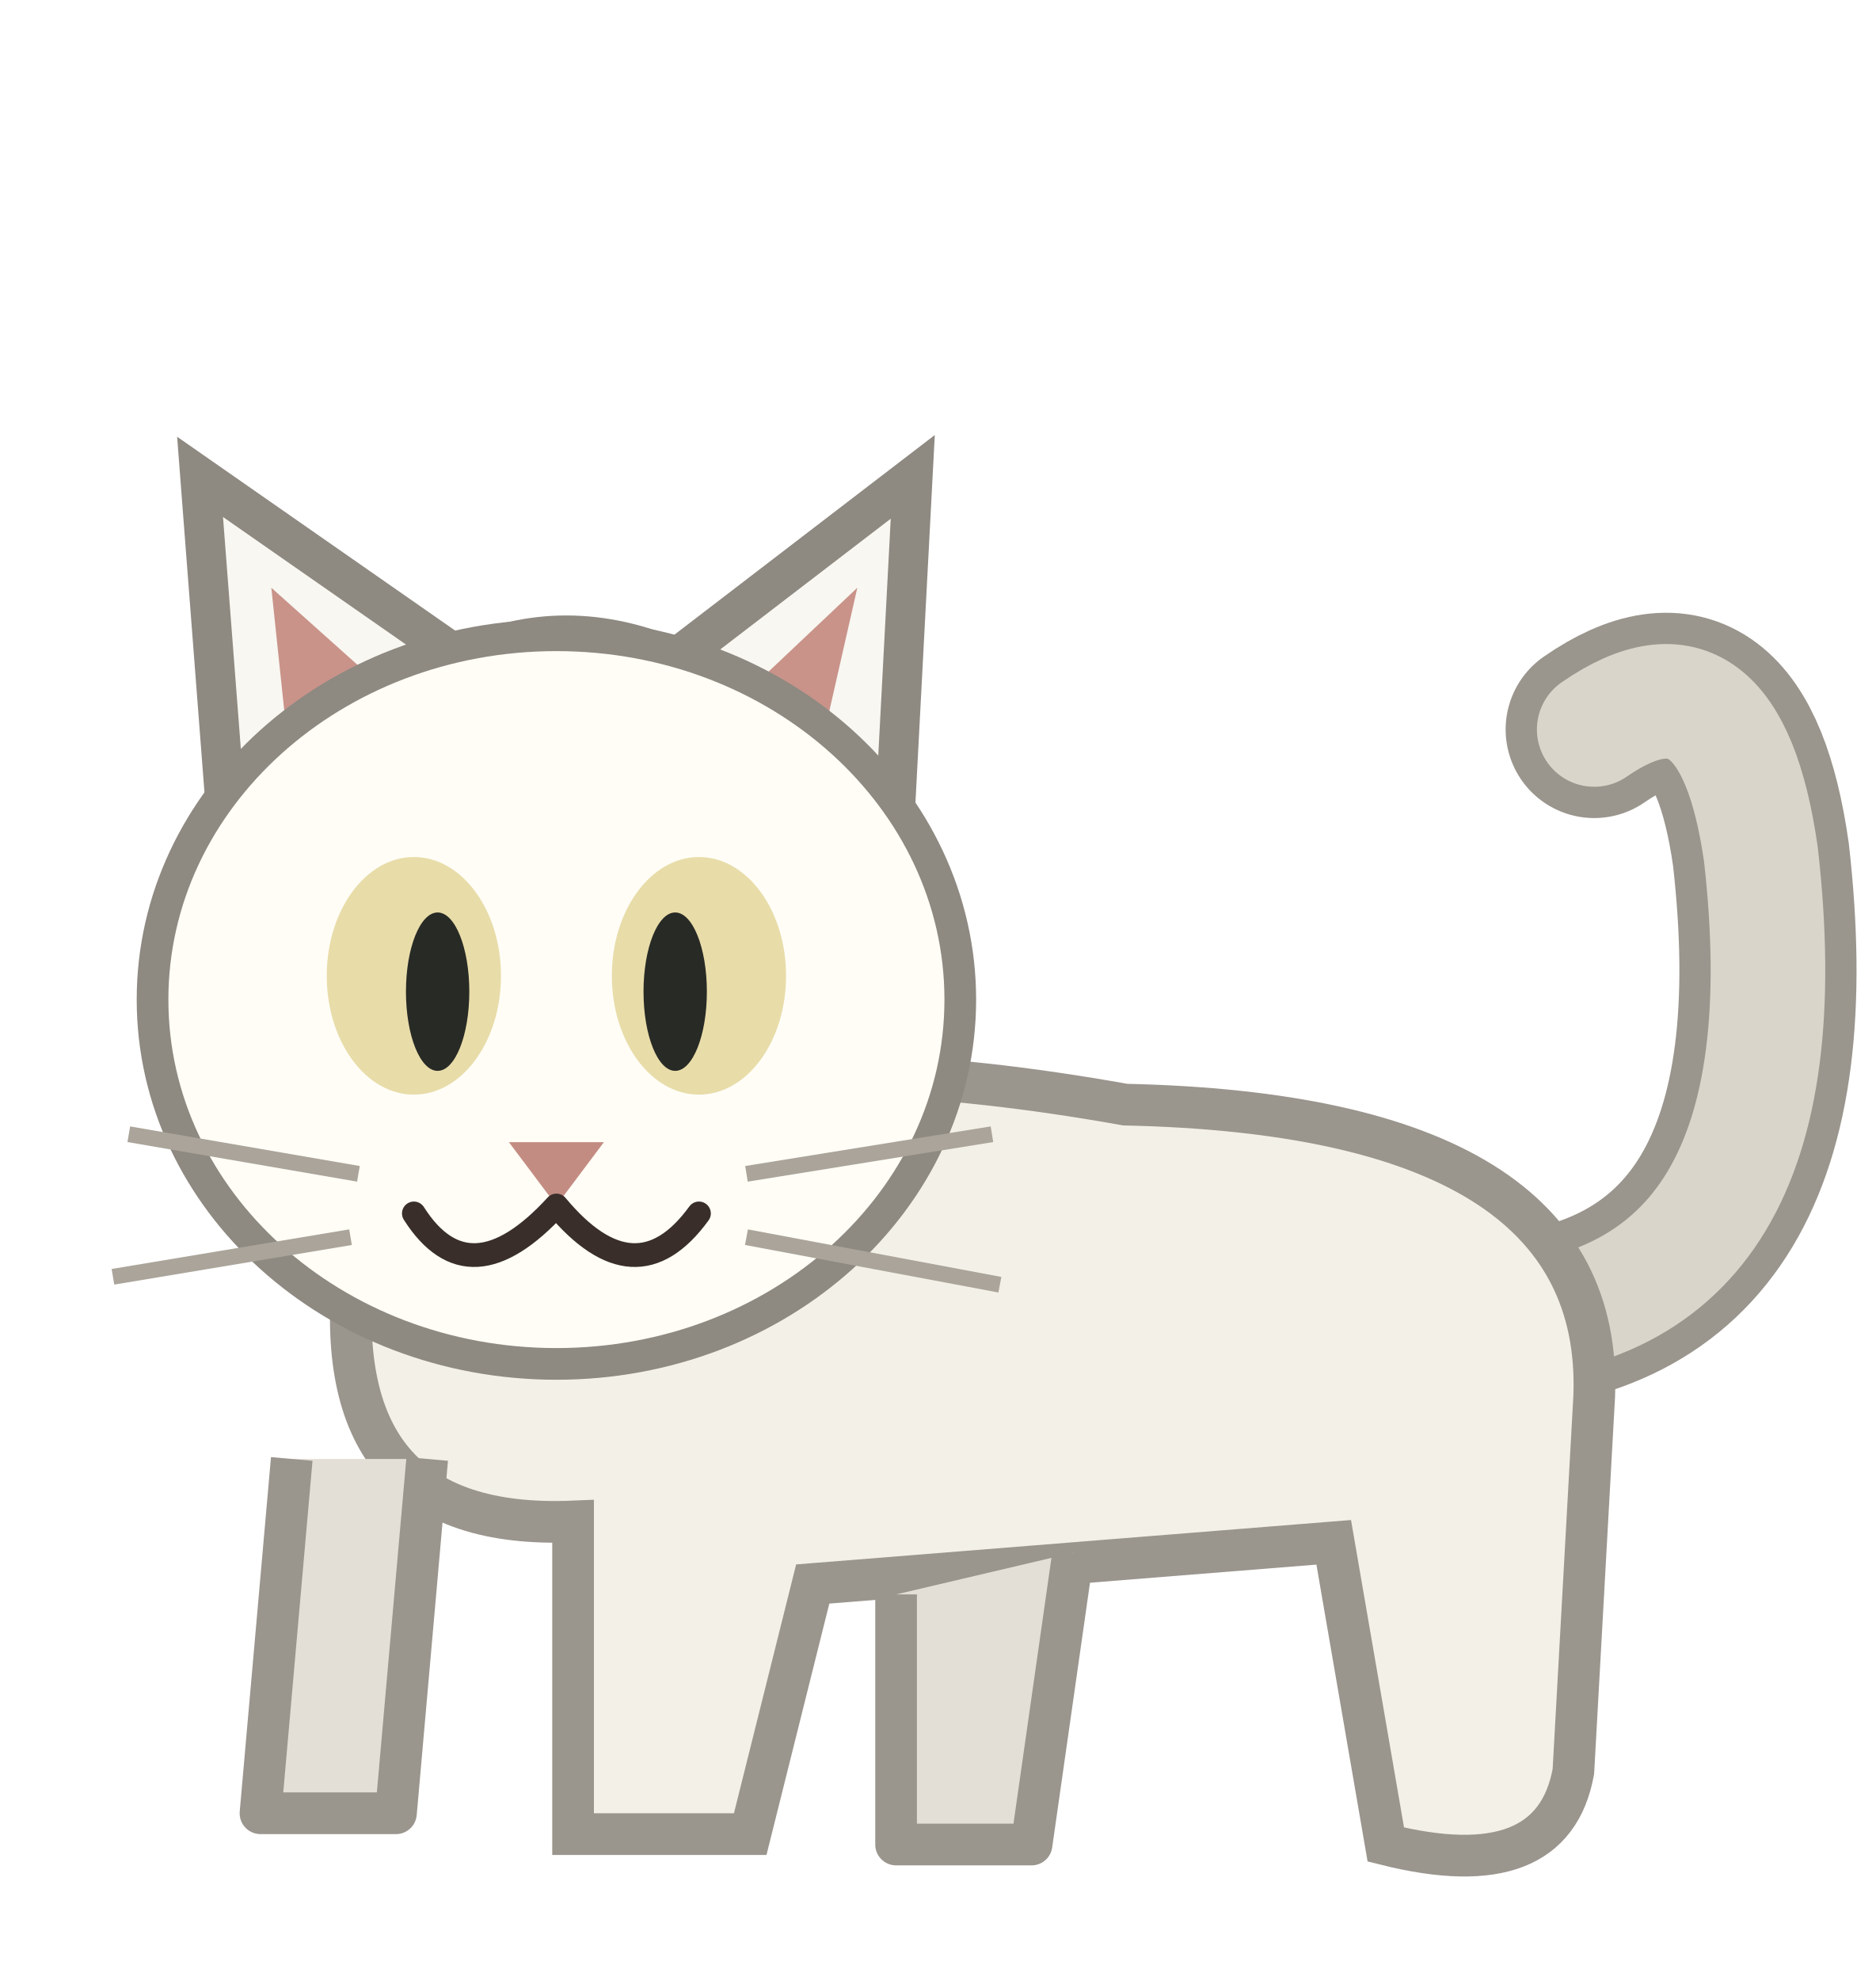
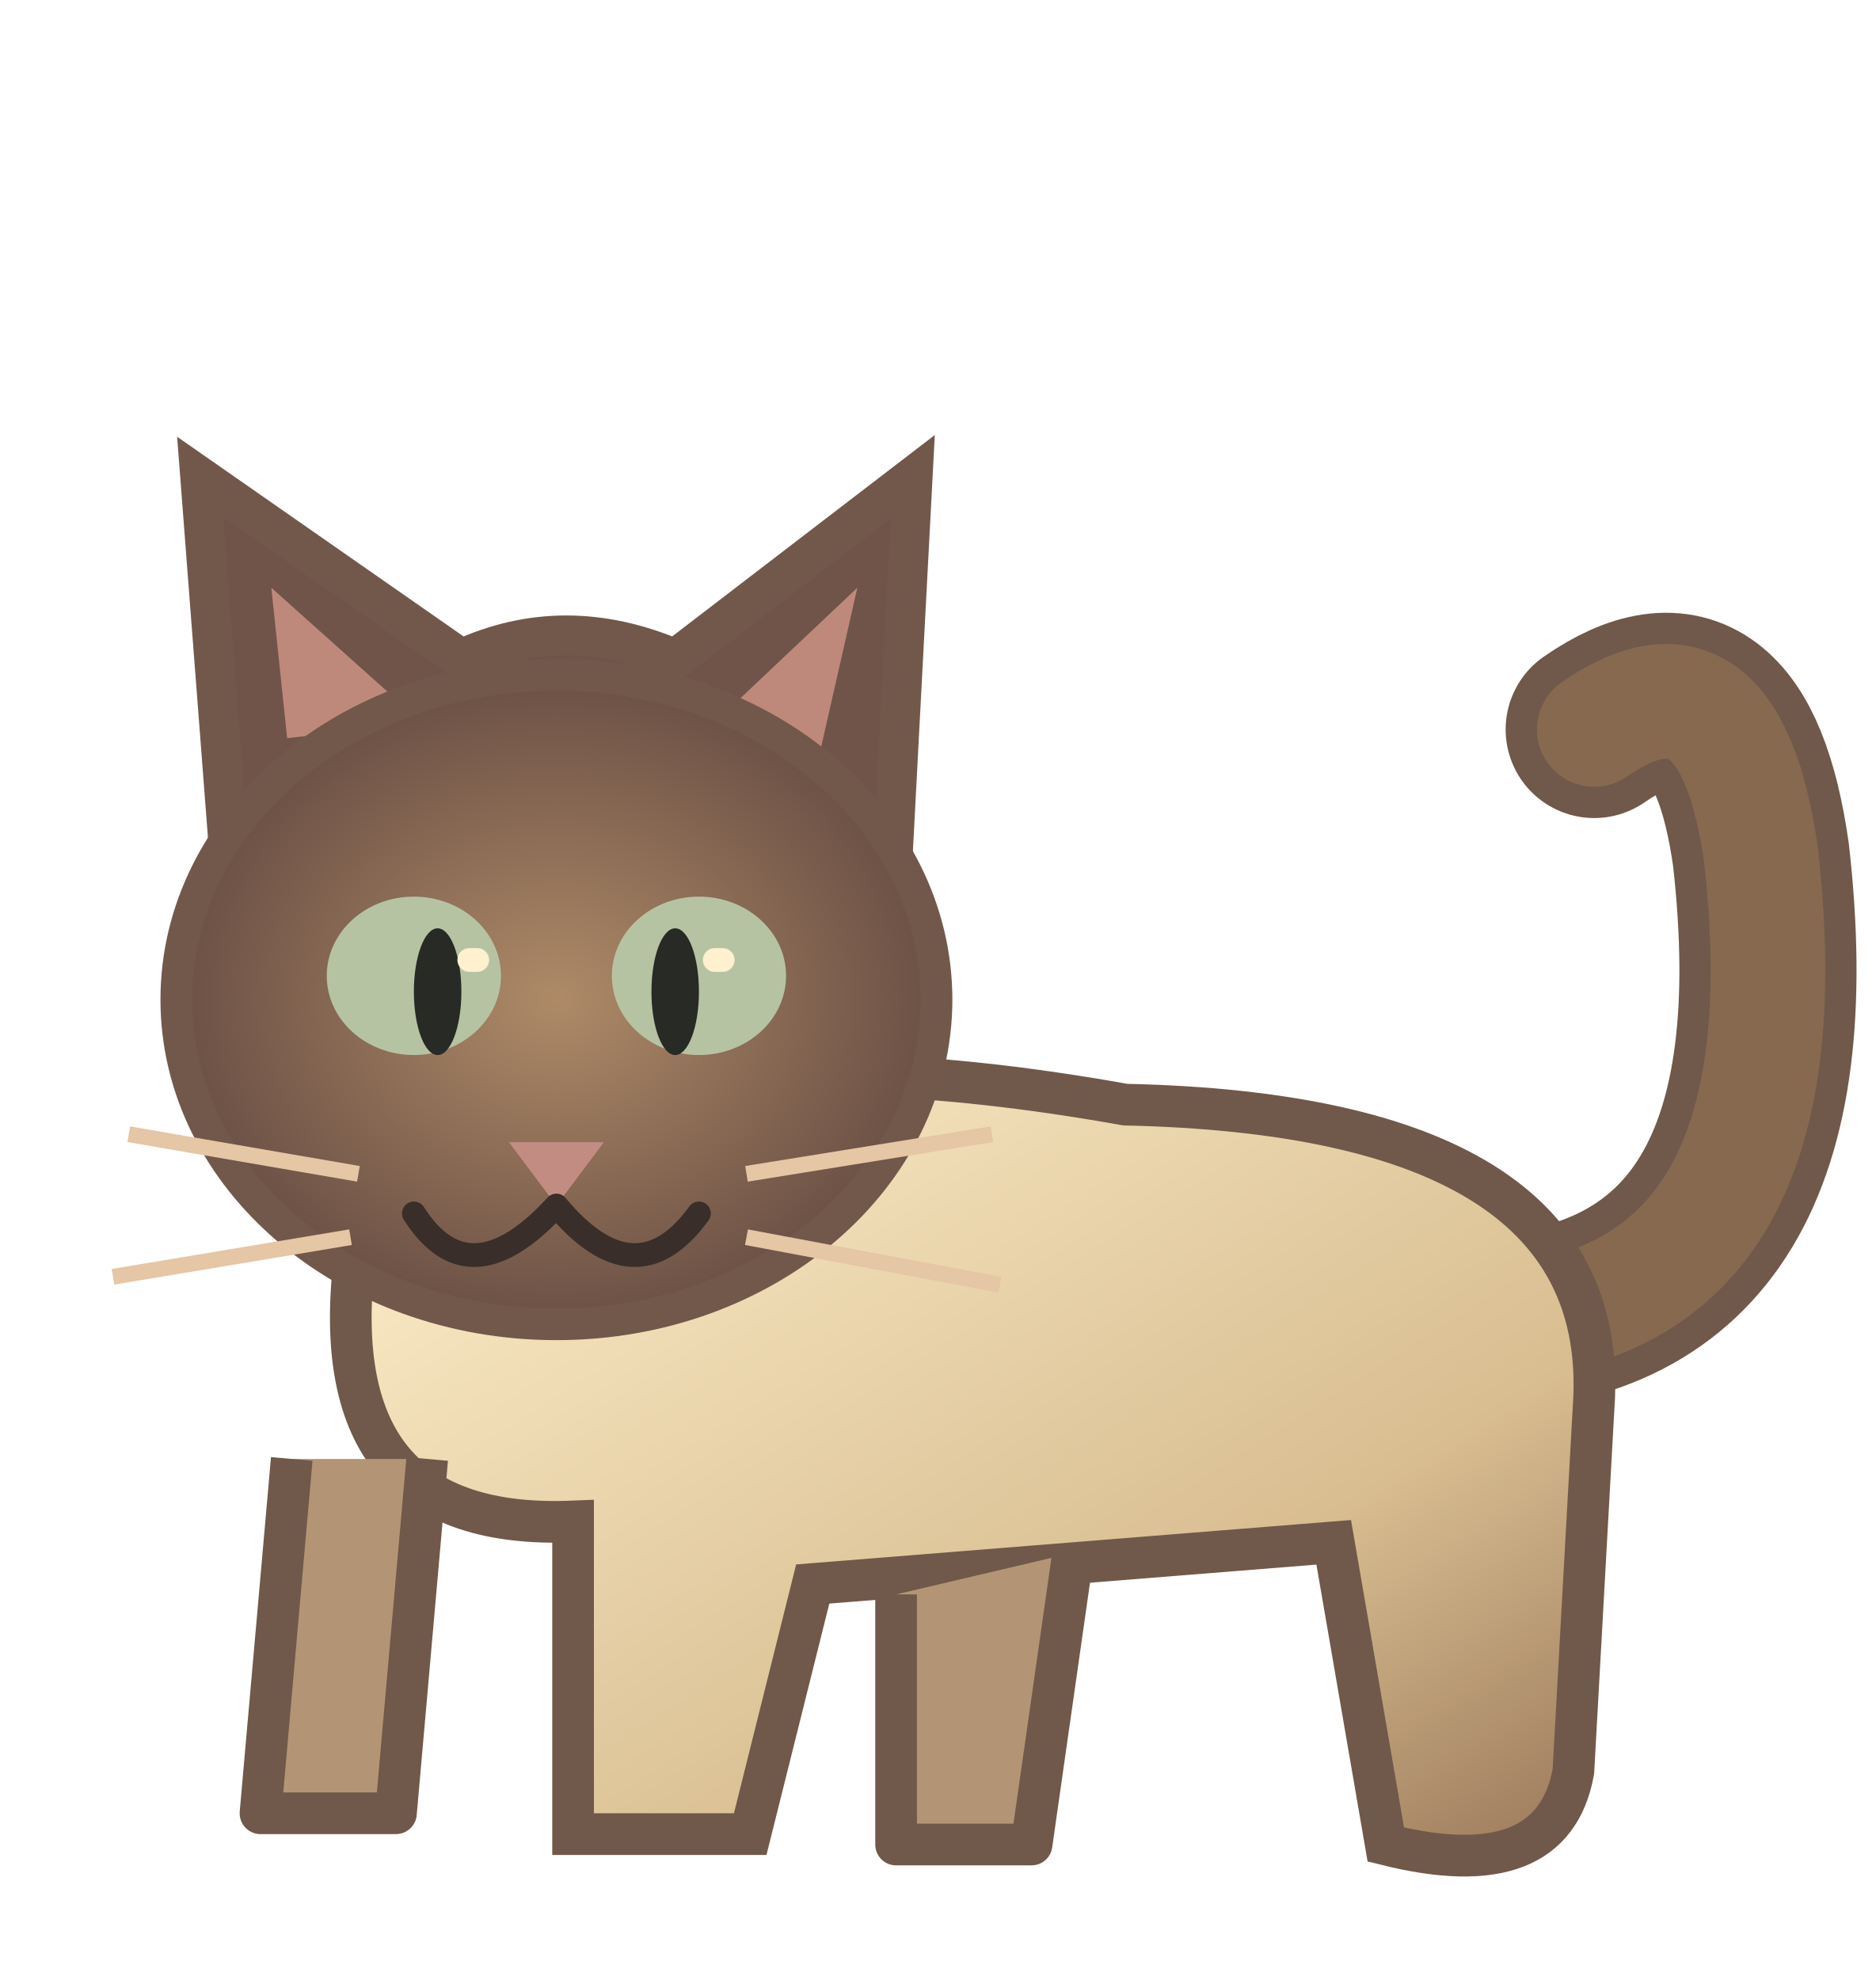
- <svg xmlns="http://www.w3.org/2000/svg" viewBox="0 0 180 190" role="img" aria-label="Standing white domestic cat">
-   <path d="M142 127Q174 126 169 82Q166 61 153 70" fill="none" stroke="#9a958d" stroke-width="17" stroke-linecap="round" />
-   <path d="M142 127Q174 126 169 82Q166 61 153 70" fill="none" stroke="#d9d5ca" stroke-width="11" stroke-linecap="round" />
-   <path d="M34 121Q52 96 108 106Q154 107 153 134L151 170Q149 181 133 177L128 148L78 152L72 176H55L55 146Q31 147 34 121Z" fill="#f3f0e8" stroke="#9a958d" stroke-width="4" />
-   <path d="M103 149L99 177H86L86 153M41 140L38 174H25L28 140" fill="#e3dfd6" stroke="#9a958d" stroke-width="4" stroke-linejoin="round" />
+ <svg xmlns="http://www.w3.org/2000/svg" viewBox="0 0 180 190" role="img" aria-label="Standing cream and sable cat">
+   <defs>
+     <linearGradient id="fur" x2="100%" y2="100%">
+       <stop stop-color="#fff1ce" />
+       <stop offset=".68" stop-color="#d8bd90" />
+       <stop offset="1" stop-color="#997659" />
+     </linearGradient>
+     <radialGradient id="mask">
+       <stop stop-color="#ae8a67" />
+       <stop offset="1" stop-color="#6b5045" />
+     </radialGradient>
+   </defs>
+   <path d="M142 127Q174 126 169 82Q166 61 153 70" fill="none" stroke="#70594a" stroke-width="17" stroke-linecap="round" />
+   <path d="M142 127Q174 126 169 82Q166 61 153 70" fill="none" stroke="#876950" stroke-width="11" stroke-linecap="round" />
+   <path d="M34 121Q52 96 108 106Q154 107 153 134L151 170Q149 181 133 177L128 148L78 152L72 176H55L55 146Q31 147 34 121Z" fill="url(#fur)" stroke="#70594a" stroke-width="4" />
+   <path d="M103 149L99 177H86L86 153M41 140L38 174H25L28 140" fill="#b39575" stroke="#70594a" stroke-width="4" stroke-linejoin="round" />
  <g transform="translate(-15 26) scale(.76)">
-     <path d="M49 78L45 26 78 49Q91 43 105 49L135 26 132 83Z" fill="#f8f7f1" stroke="#8e8981" stroke-width="5" />
-     <path d="M56 59L54 40 73 57M110 57L128 40 123 62" fill="#c9938a" />
-     <ellipse cx="90" cy="92" rx="51" ry="46" fill="#fffdf6" stroke="#8e8981" stroke-width="4" />
-     <ellipse cx="72" cy="89" rx="11" ry="15" fill="#e8dca9" />
-     <ellipse cx="108" cy="89" rx="11" ry="15" fill="#e8dca9" />
-     <ellipse cx="75" cy="91" rx="4" ry="10" fill="#282a25" />
-     <ellipse cx="105" cy="91" rx="4" ry="10" fill="#282a25" />
+     <path d="M49 78L45 26 78 49Q91 43 105 49L135 26 132 83Z" fill="#70544a" stroke="#72584b" stroke-width="5" />
+     <path d="M56 59L54 40 73 57M110 57L128 40 123 62" fill="#be897b" />
+     <ellipse cx="90" cy="92" rx="48" ry="41" fill="url(#mask)" stroke="#72584b" stroke-width="4" />
+     <ellipse cx="72" cy="89" rx="11" ry="10" fill="#b5c3a3" />
+     <ellipse cx="108" cy="89" rx="11" ry="10" fill="#b5c3a3" />
+     <ellipse cx="75" cy="91" rx="3" ry="8" fill="#282a25" />
+     <ellipse cx="105" cy="91" rx="3" ry="8" fill="#282a25" />
+     <path d="M79 87h1m30 0h1" stroke="#fff0cf" stroke-width="3" stroke-linecap="round" />
    <path d="M84 110L96 110 90 118Z" fill="#c38c83" />
    <path d="M90 118Q79 130 72 119M90 118Q100 130 108 119" fill="none" stroke="#392e29" stroke-width="3" stroke-linecap="round" />
-     <path d="M65 114L36 109M64 122L34 127M114 114L145 109M114 122L146 128" stroke="#aaa49a" stroke-width="2" />
+     <path d="M65 114L36 109M64 122L34 127M114 114L145 109M114 122L146 128" stroke="#e5c6a5" stroke-width="2" />
  </g>
</svg>
